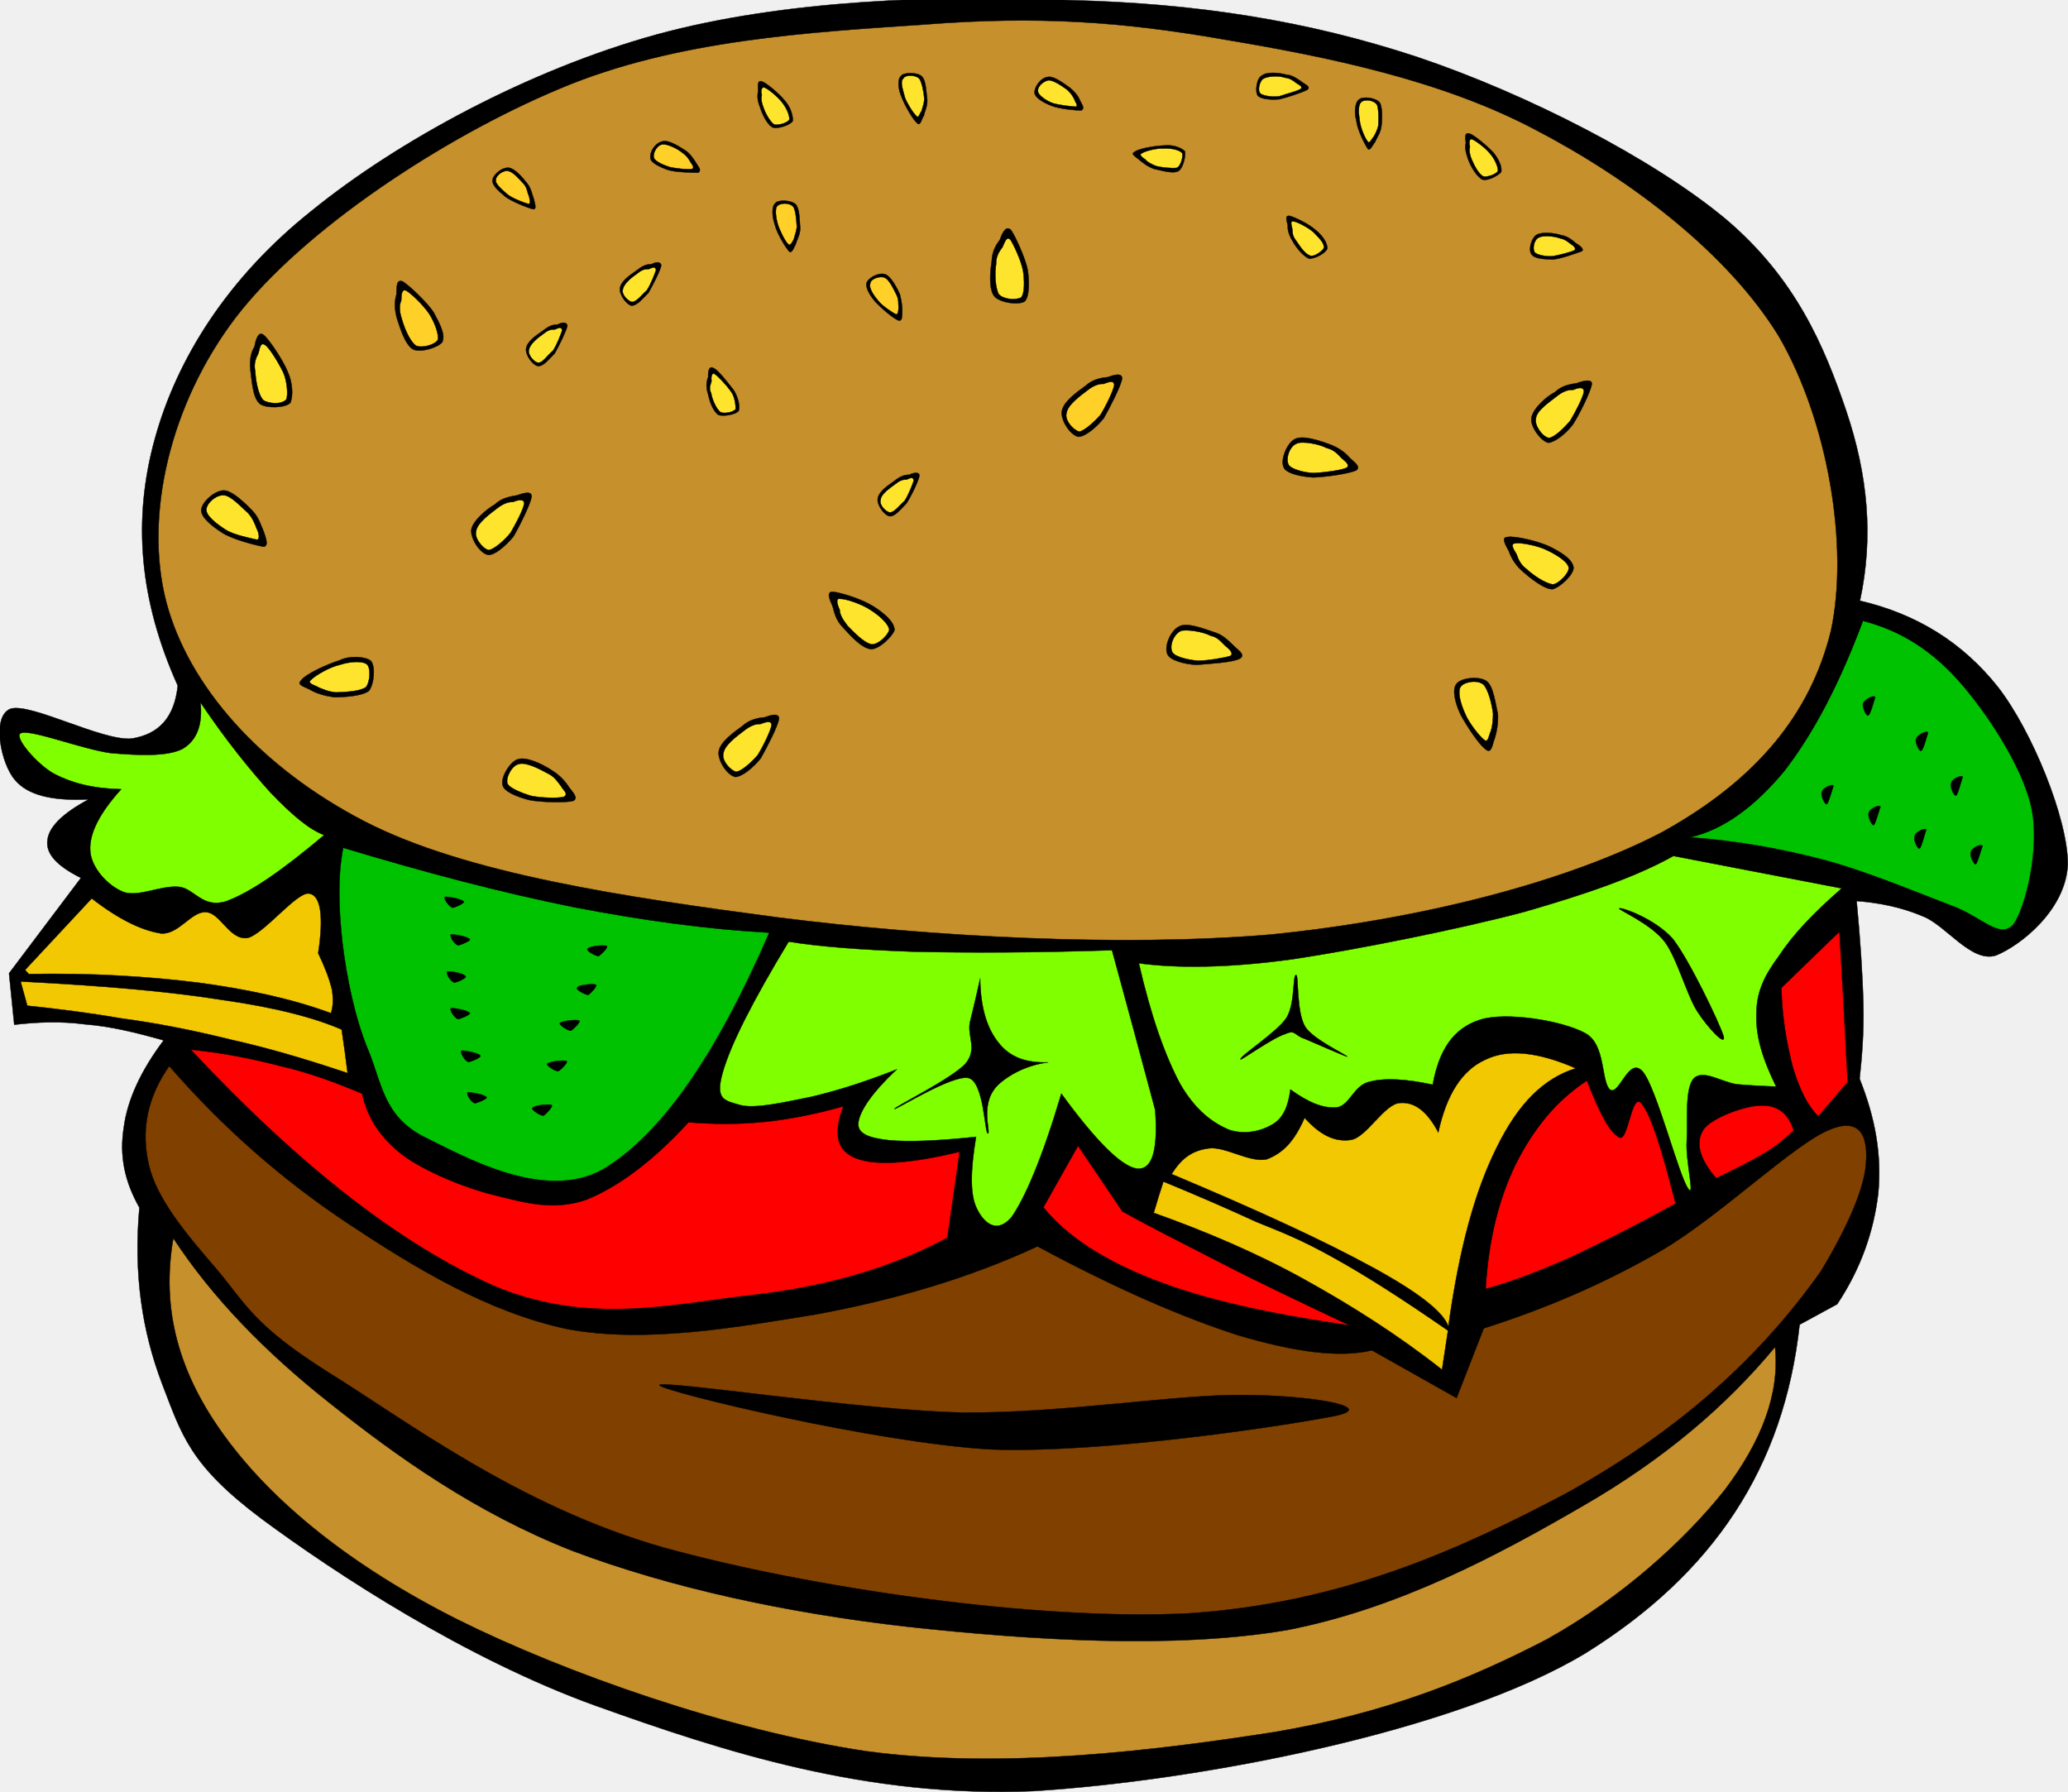
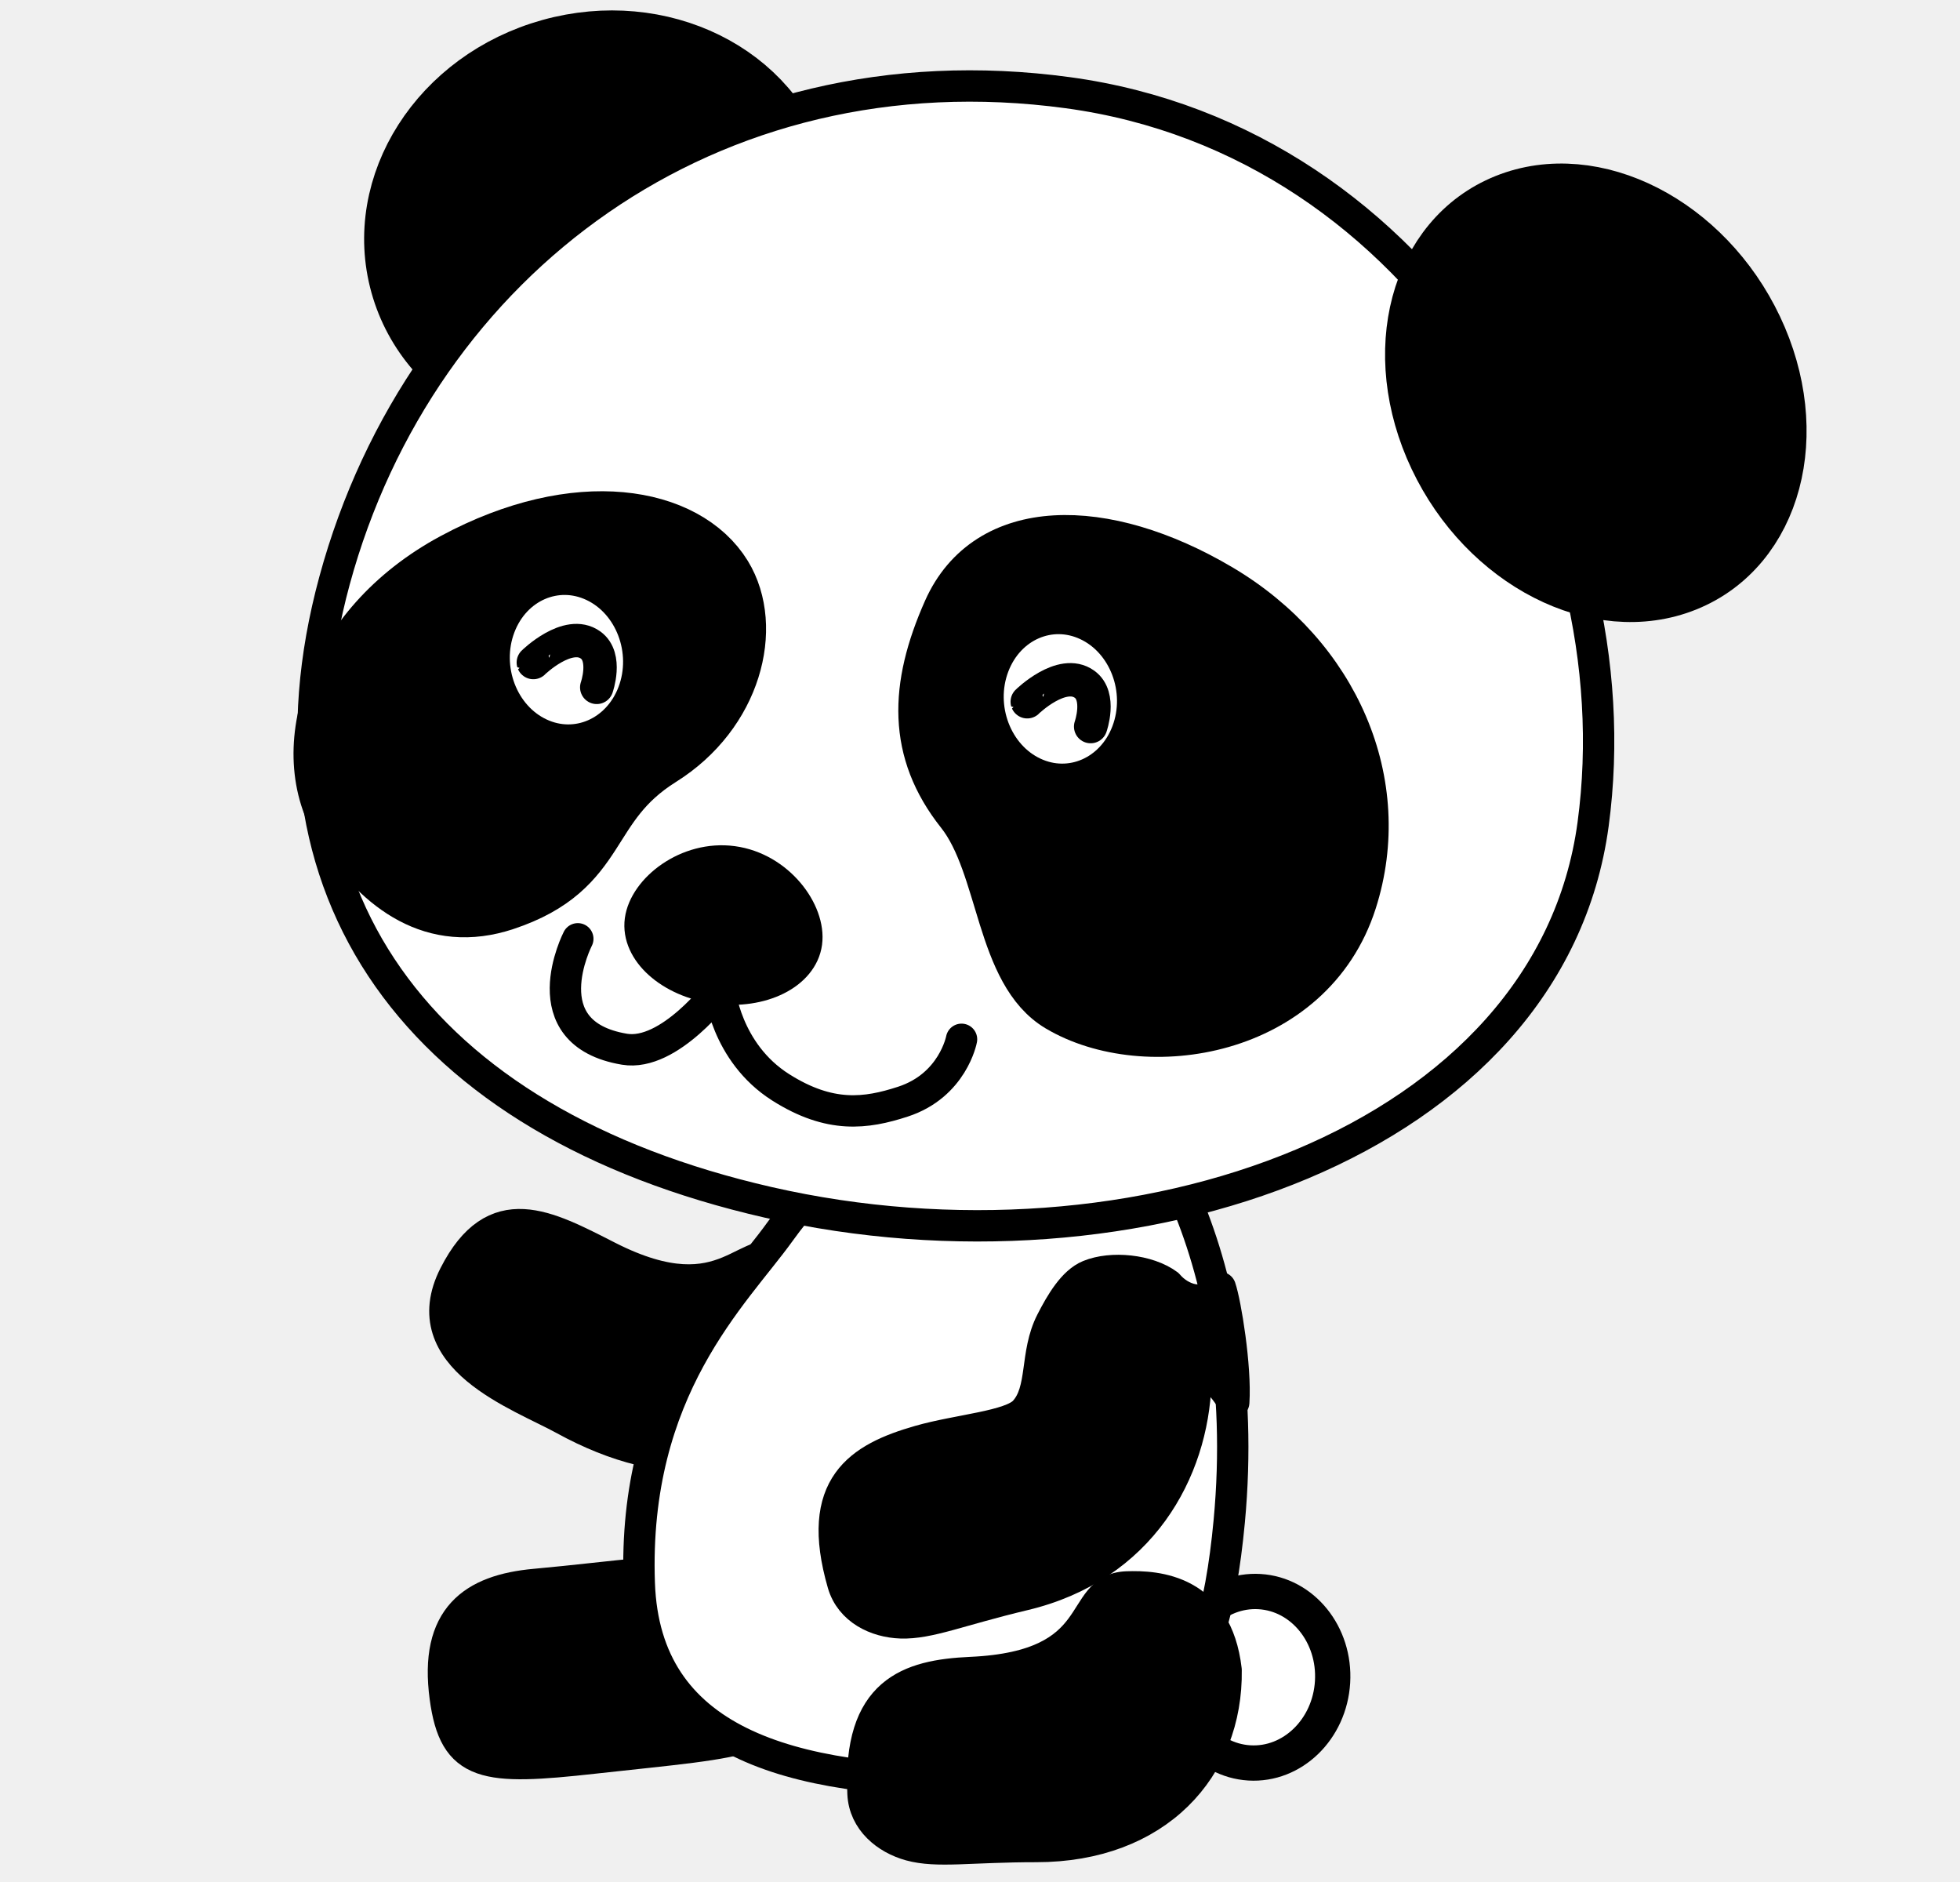
- <svg xmlns="http://www.w3.org/2000/svg" enable-background="new 0 0 199.862 173.088" viewBox="0 0 199.862 173.088">
-   <path d="m179.756,58.05c1.332-6.192.756-12.168-1.332-18.36-2.123-6.264-4.895-12.816-11.664-18.54-7.02-5.832-19.15-12.06-29.734-15.624-10.656-3.528-21.42-5.22-33.697-5.508-12.492-.54-27.576-.036-39.852,3.312-12.42,3.42-25.092,10.332-33.3,16.992-8.172,6.48-13.104,14.364-15.228,22.14-2.124,7.74-1.512,15.48 2.232,23.796-.324,3.024-1.764,4.68-4.464,5.112-2.844.252-9.756-3.492-11.7-2.88-1.872.72-.936,5.328.432,6.876 1.224,1.476 3.6,2.052 7.128,1.872-2.556,1.368-3.888,2.7-3.996,3.996-.144,1.296.936,2.448 3.24,3.6l-6.948,9.217 .504,4.967c2.232-.252 4.392-.359 6.876-.035 2.376.18 4.896.791 7.56,1.547-2.16,2.881-3.492,5.689-3.852,8.424-.432,2.736.072,5.186 1.512,7.74-.576,6.373.252,11.916 2.196,17.029 1.908,4.932 2.628,7.811 9.648,13.066 7.056,5.221 19.656,13.5 32.256,18.037 12.456,4.463 26.244,8.928 42.336,8.244 16.091-1.008 40.716-5.725 53.316-13.32 12.385-7.705 19.188-17.965 20.699-31.752l3.637-1.98c2.34-3.527 3.527-7.092 3.961-10.691 .359-3.709-.289-7.309-1.801-11.088 .217-2.016.432-4.428.359-7.236-.072-2.951-.287-6.119-.646-9.936 1.943.144 4.211.539 6.406,1.475 2.232.865 4.682,4.537 7.057,3.781 2.412-.973 6.768-4.428 6.947-8.82 0-4.392-3.455-12.888-6.768-17.136-3.382-4.249-7.775-7.021-13.32-8.317z" fill-rule="evenodd" stroke="#000" stroke-miterlimit="10" stroke-width=".036" />
-   <path d="m176.95,60.966c-1.98,8.028-7.164,14.364-16.236,19.404-9.252,4.86-23.508,8.496-37.908,9.937-14.545,1.223-32.868.215-47.628-1.656-14.688-1.944-30.132-4.212-39.96-9.289-10.009-5.184-16.993-13.032-19.153-21.204-2.16-8.316.36-19.152 6.732-27.504 6.444-8.388 19.908-17.316 31.248-22.068 11.304-4.788 24.408-5.472 35.424-6.228 10.764-.828 18.936-.288 28.943,1.476 9.9,1.656 20.988,3.924 30.061,8.748 9.035,4.716 18.469,11.808 23.436,19.908 4.752,8.172 6.804,20.304 5.041,28.476z" fill="#c6902c" fill-rule="evenodd" stroke="#000" stroke-miterlimit="10" stroke-width=".036" />
-   <path d="m180.045,59.994c3.492.9 6.48,2.7 9.252,5.796 2.627,2.952 6.119,8.172 7.02,12.204 .863,3.924-.539,9.649-1.729,11.34-1.332,1.477-3.059-.756-6.012-1.836-3.168-1.188-8.172-3.312-12.383-4.428-4.32-1.116-8.424-1.836-12.854-2.16 3.277-.756 6.266-2.988 9.109-6.408 2.773-3.6 5.258-8.244 7.597-14.508z" fill="#00c200" fill-rule="evenodd" stroke="#000" stroke-miterlimit="10" stroke-width=".036" />
-   <path d="m152.29,103.23c-3.096.971-5.545,3.383-7.633,7.631-2.123,4.248-3.635,9.793-4.68,17.316-.469-1.404-2.916-3.313-7.344-5.725-4.537-2.482-10.908-5.436-19.404-9 .9-1.439 1.908-2.268 3.564-2.482 1.547-.252 4.031,1.439 5.652,1.043 1.584-.611 2.664-1.764 3.635-3.996 1.477,1.621 2.881,2.377 4.5,2.125 1.512-.252 3.24-3.529 4.752-3.564 1.369-.107 2.592.791 3.672,2.844 .793-3.672 2.305-6.012 4.537-7.02 2.196-1.08 5.112-.756 8.749.828z" fill="#f2c802" fill-rule="evenodd" stroke="#000" stroke-miterlimit="10" stroke-width=".036" />
-   <path d="m112.438,114.174c3.238,1.332 6.227,2.629 8.963,3.889 2.664,1.08 4.355,1.727 7.453,3.455 3.131,1.729 6.73,4.033 11.088,7.057l-.576,3.779c-4.248-3.348-8.676-6.156-13.285-8.711-4.68-2.592-9.539-4.645-14.58-6.445 .289-1.009.613-2.016.937-3.024z" fill="#f2c802" fill-rule="evenodd" stroke="#000" stroke-miterlimit="10" stroke-width=".036" />
-   <path d="m2.421,93.727 6.444-6.913c2.592,2.016 4.824,3.096 6.696,3.383 1.692.145 2.952-2.16 4.32-2.051 1.404,0 2.304,2.771 4.068,2.482 1.62-.432 4.752-4.499 5.94-4.283 1.116.18 1.404,2.195.864,5.76 .684,1.439 1.08,2.484 1.332,3.529 .144.936.108,1.691-.108,2.268-3.708-1.369-7.992-2.305-12.852-2.953-4.932-.611-10.332-.936-16.344-.828l-.36-.394z" fill="#f2c802" fill-rule="evenodd" stroke="#000" stroke-miterlimit="10" stroke-width=".036" />
-   <path d="m33.021,99.486c-2.628-1.152-6.516-2.16-11.664-2.881-5.22-.828-11.628-1.367-19.368-1.764l.648,2.34c2.736.289 5.76.648 9.072,1.225 3.276.432 6.804,1.115 10.584,2.051 3.708.828 7.344,1.908 11.304,3.24-.18-1.404-.36-2.806-.576-4.211z" fill="#f2c802" fill-rule="evenodd" stroke="#000" stroke-miterlimit="10" stroke-width=".036" />
-   <path d="m33.165,81.918c-.54,2.808-.432,5.867-.072,9.18 .396,3.24 1.188,7.271 2.52,10.439 1.296,3.133 1.44,6.266 5.292,8.281 3.78,1.836 11.664,6.408 17.388,3.168 5.616-3.385 10.836-10.873 16.056-22.861-5.868-.322-12.06-1.15-18.972-2.482-6.948-1.405-14.22-3.313-22.212-5.725z" fill="#00c200" fill-rule="evenodd" stroke="#000" stroke-miterlimit="10" stroke-width=".036" />
-   <path d="m18.441,101.43c3.024.289 5.868.863 8.676,1.584 2.808.648 5.292,1.584 7.884,2.664 .468,2.268 1.728,4.248 3.924,5.939 2.088,1.549 5.94,3.168 8.928,3.889 2.916.721 5.616,1.512 8.784.432 3.06-1.223 6.408-3.672 9.9-7.488 2.34.18 4.716.217 7.272-.035 2.484-.252 5.004-.756 7.704-1.512-1.008,2.592-.684,4.32 1.26,5.039 1.908.721 5.184.504 9.972-.648l-1.188,8.316c-5.436,2.916-11.628,4.717-18.972,5.545-7.452.828-15.66,2.951-24.768-.865-9.108-4.032-18.756-11.52-29.376-22.86z" fill="#f00" fill-rule="evenodd" stroke="#000" stroke-miterlimit="10" stroke-width=".036" />
-   <path d="m100.84 116.66c2.196 2.736 5.724 5.076 10.728 7.02 4.969 1.943 11.16 3.275 18.865 4.393-4.572-2.16-8.678-4.104-12.313-5.977-3.709-1.908-6.877-3.492-9.648-5.039l-4.283-6.336-3.349 5.939z" fill="#f00" fill-rule="evenodd" stroke="#000" stroke-miterlimit="10" stroke-width=".036" />
-   <path d="m111.645,107.262c-1.367-5.148-2.771-10.295-4.176-15.443-7.632.252-13.86.252-19.116.143-5.256-.18-9.252-.504-12.132-.971-3.492,5.76-5.616,9.971-6.372,12.635s.144,2.701 1.728,3.168c1.476.361 4.248-.287 6.912-.826 2.556-.613 5.148-1.441 8.172-2.629-2.376,2.232-3.564,3.996-3.708,5.148-.108,1.043.972,1.475 2.952,1.691 1.872.18 4.68.072 8.424-.324-.54,3.275-.576,5.508.036,6.84s1.872,2.664 3.384.936c1.332-1.906 2.988-5.76 4.824-11.951 3.313,4.537 5.725,6.947 7.236,7.236 1.512.214 2.125-1.622 1.836-5.653z" fill="#80ff00" fill-rule="evenodd" stroke="#000" stroke-miterlimit="10" stroke-width=".036" />
-   <path d="m143.577,124.541c2.449-.646 5.041-1.654 8.172-3.023 3.061-1.439 6.408-3.131 10.189-5.219-1.404-5.473-2.377-8.568-3.313-9.686-.936-1.08-1.26,3.637-2.088,3.313-.9-.396-1.908-2.232-3.168-5.508-3.025,1.98-5.184,4.717-6.877,8.064-1.656,3.42-2.626,7.307-2.915,12.059z" fill="#f00" fill-rule="evenodd" stroke="#000" stroke-miterlimit="10" stroke-width=".036" />
-   <path d="m177.778,90.018-5.617,5.436c.072,3.098.576,5.617 1.117,7.705 .646,2.088 1.332,3.564 2.447,4.715l2.844-3.311c-.252-4.825-.504-9.686-.791-14.545z" fill="#f00" fill-rule="evenodd" stroke="#000" stroke-miterlimit="10" stroke-width=".036" />
-   <path d="m173.35,109.242c-.506-1.621-1.477-2.377-2.916-2.412-1.549-.107-5.113,1.188-5.832,2.375-.721,1.152-.434,2.701 1.26,4.645 1.943-.936 3.383-1.656 4.715-2.447 1.297-.794 2.088-1.512 2.773-2.161z" fill="#f00" fill-rule="evenodd" stroke="#000" stroke-miterlimit="10" stroke-width=".036" />
-   <path d="m16.353,103.014c-2.124,3.023-2.736,6.191-1.98,9.504s3.6,6.697 6.588,10.152c2.808,3.348 3.528,5.363 10.764,9.936 7.308,4.5 18.324,12.924 32.364,16.92 14.004,3.889 36.072,7.129 50.796,6.373 14.688-.973 26.064-6.084 36.469-11.592 10.223-5.652 18.287-12.529 24.623-21.457 2.771-4.607 4.176-8.1 4.355-10.332 .217-2.447-.359-4.68-3.527-3.348-3.42,1.367-10.584,8.352-16.236,11.664-5.58,3.24-11.303,5.652-17.172,7.523l-2.627,6.732-8.174-4.607c-3.238.756-7.486.143-12.887-1.441-5.473-1.764-11.809-4.5-19.44-8.604-6.696,3.096-13.752,5.148-21.312,6.553-7.74,1.26-16.524,2.844-24.12,1.439-7.74-1.656-14.724-5.904-21.24-10.225-6.48-4.317-12.096-9.286-17.244-15.19z" fill="#804000" fill-rule="evenodd" stroke="#000" stroke-miterlimit="10" stroke-width=".036" />
-   <path d="m63.729,133.865c.576.648 20.952,5.58 32.112,6.193 11.052.395 29.124-2.412 33.372-3.277 3.889-.898-2.916-1.979-9.037-1.979-6.154-.109-17.711,1.799-27.179,1.691-9.576-.179-29.7-3.274-29.268-2.628z" fill-rule="evenodd" stroke="#000" stroke-miterlimit="10" stroke-width=".036" />
-   <path d="m16.749,119.646c3.708,5.652 8.784,10.943 15.228,16.02 6.336,5.039 13.968,10.512 23.328,14.184 9.432,3.564 20.7,6.012 32.436,7.344 11.592,1.26 25.56,2.197 36.613.324 10.836-2.088 20.52-7.309 28.475-11.916 7.957-4.572 13.969-9.719 18.721-15.443 .469,4.535-1.297,9.107-4.896,13.859-3.816,4.789-9.863,10.332-17.172,14.4-7.344,3.816-15.443,7.127-26.389,8.965-11.158,1.727-26.099,3.635-39.383,1.836-13.284-1.98-29.124-7.561-39.456-12.709-10.404-5.221-17.82-11.34-22.392-17.531-4.645-6.264-6.301-12.53-5.113-19.333z" fill="#c6902c" fill-rule="evenodd" stroke="#000" stroke-miterlimit="10" stroke-width=".036" />
-   <path d="m110.061,93.078c1.188,5.148 2.52,8.893 3.996,11.664 1.512,2.592 3.133,3.744 4.717,4.428 1.547.504 3.096.145 4.248-.541 1.043-.646 1.475-1.764 1.691-3.348 1.764,1.26 3.131,1.836 4.5,1.729 1.26-.217 1.619-2.16 3.168-2.484 1.477-.396 3.6-.252 6.084.289 .611-3.348 1.98-5.438 4.535-6.264 2.484-.828 8.029.07 10.225,1.295 2.016,1.115 1.477,4.752 2.412,5.473 .9.467 1.801-3.313 3.133-1.764 1.332,1.584 3.49,10.115 4.391,11.303 .684,1.045-.287-2.807-.143-4.607 .107-1.943-.217-5.076.684-6.049 .9-.898 2.664.361 4.176.576 1.295.109 2.557.18 3.779.217-1.295-2.629-1.98-4.824-1.908-6.984 0-2.123.721-3.672 2.16-5.615 1.369-2.088 3.348-4.176 6.084-6.553l-16.271-3.132c-3.527,1.98-8.279,3.636-14.4,5.399-6.229,1.656-16.127,3.637-22.355,4.572-6.23.863-11.197.9-14.906.396z" fill="#80ff00" fill-rule="evenodd" stroke="#000" stroke-miterlimit="10" stroke-width=".036" />
-   <path d="m19.377,67.878c.216,2.124-.324,3.672-1.764,4.5-1.512.756-4.32.612-6.876.396-2.736-.36-7.704-2.304-8.676-1.944-.9.216 1.512,3.06 3.204,3.96 1.656.864 3.672,1.404 6.444,1.476-2.052,2.268-3.096,4.248-2.988,5.94 .072,1.584 1.656,3.384 3.24,3.996 1.44.504 3.6-.684 5.364-.504 1.476.18 2.232,2.087 4.5,1.404 2.376-.864 5.4-2.952 9.504-6.408-1.512-.576-3.132-1.98-5.148-4.068-2.016-2.232-4.284-5.004-6.804-8.748z" fill="#80ff00" fill-rule="evenodd" stroke="#000" stroke-miterlimit="10" stroke-width=".036" />
-   <path d="m44.829,87.138c-.144-.288-1.728-.54-1.836-.468-.144.108.288.828.72,1.045 .252,0 1.224-.469 1.116-.577z" fill-rule="evenodd" stroke="#000" stroke-miterlimit="10" stroke-width=".036" />
-   <path d="m45.405,90.773c-.144-.287-1.728-.539-1.836-.467-.108.107.216.828.684,1.043 .216.001 1.296-.466 1.152-.576z" fill-rule="evenodd" stroke="#000" stroke-miterlimit="10" stroke-width=".036" />
-   <path d="m45.405,97.902c-.144-.289-1.728-.541-1.836-.469-.108.107.216.828.684,1.045 .216.001 1.296-.468 1.152-.576z" fill-rule="evenodd" stroke="#000" stroke-miterlimit="10" stroke-width=".036" />
-   <path d="m45.009,94.338c-.18-.287-1.656-.576-1.8-.432-.108.107.216.828.684,1.043 .252,0 1.224-.431 1.116-.611z" fill-rule="evenodd" stroke="#000" stroke-miterlimit="10" stroke-width=".036" />
-   <path d="m46.413,102.006c-.144-.287-1.728-.539-1.836-.469s.216.9.684,1.08c.216,0 1.296-.431 1.152-.611z" fill-rule="evenodd" stroke="#000" stroke-miterlimit="10" stroke-width=".036" />
-   <path d="m47.025,106.037c-.144-.287-1.728-.539-1.836-.467-.108.107.216.828.684,1.043 .216,0 1.296-.467 1.152-.576z" fill-rule="evenodd" stroke="#000" stroke-miterlimit="10" stroke-width=".036" />
-   <path d="m51.453,107.082c.108-.289 1.656-.432 1.872-.289 .144.109-.54.865-.792,1.01-.396,0-1.224-.614-1.08-.721z" fill-rule="evenodd" stroke="#000" stroke-miterlimit="10" stroke-width=".036" />
-   <path d="m52.893,102.799c.108-.217 1.656-.396 1.872-.254 .144.145-.54.793-.792.973-.396,0-1.224-.612-1.08-.719z" fill-rule="evenodd" stroke="#000" stroke-miterlimit="10" stroke-width=".036" />
-   <path d="m54.117,98.873c.108-.215 1.656-.395 1.872-.252 .144.145-.54.793-.792.973-.396,0-1.224-.612-1.08-.721z" fill-rule="evenodd" stroke="#000" stroke-miterlimit="10" stroke-width=".036" />
-   <path d="m55.773,95.453c.036-.287 1.62-.432 1.836-.287 .108.145-.468.791-.756.973-.396-.037-1.224-.541-1.08-.686z" fill-rule="evenodd" stroke="#000" stroke-miterlimit="10" stroke-width=".036" />
-   <path d="m56.781,91.709c.108-.287 1.656-.432 1.872-.287 .144.145-.54.793-.792.973-.396-.038-1.224-.541-1.08-.686z" fill-rule="evenodd" stroke="#000" stroke-miterlimit="10" stroke-width=".036" />
-   <path d="m176.553,77.706c.18-.108.576-1.62.648-1.764-.109-.252-1.08.216-1.117.576-.179.216.252,1.26.469,1.188z" fill-rule="evenodd" stroke="#000" stroke-miterlimit="10" stroke-width=".036" />
-   <path d="m181.088,79.722c.182-.108.576-1.62.648-1.764-.107-.252-1.08.216-1.115.576-.179.216.253,1.26.467,1.188z" fill-rule="evenodd" stroke="#000" stroke-miterlimit="10" stroke-width=".036" />
-   <path d="m185.518,81.99c.18-.072.574-1.692.646-1.8-.107-.252-1.08.216-1.115.576-.179.288.252,1.296.469,1.224z" fill-rule="evenodd" stroke="#000" stroke-miterlimit="10" stroke-width=".036" />
-   <path d="m190.954,83.502c.18-.108.576-1.62.648-1.764-.109-.252-1.08.216-1.117.576-.18.216.252,1.26.469,1.188z" fill-rule="evenodd" stroke="#000" stroke-miterlimit="10" stroke-width=".036" />
-   <path d="m189.045,76.878c.18-.072.576-1.692.648-1.8-.109-.252-1.08.216-1.117.576-.179.288.253,1.296.469,1.224z" fill-rule="evenodd" stroke="#000" stroke-miterlimit="10" stroke-width=".036" />
-   <path d="m185.661,72.558c.252-.108.613-1.62.684-1.764-.143-.252-1.043.216-1.15.576-.183.216.251,1.26.466,1.188z" fill-rule="evenodd" stroke="#000" stroke-miterlimit="10" stroke-width=".036" />
-   <path d="m180.549,69.138c.252-.108.611-1.62.684-1.764-.145-.252-1.043.216-1.152.576-.18.216.252,1.26.468,1.188z" fill-rule="evenodd" stroke="#000" stroke-miterlimit="10" stroke-width=".036" />
-   <path d="m156.5,87.785c.072-.18 3.42.938 5.186,2.953 1.619,2.088 4.5,8.135 4.895,9.396 .252,1.115-1.619-.938-2.555-2.412-1.008-1.584-1.908-5.004-3.098-6.66-1.332-1.8-4.607-3.167-4.428-3.277z" fill-rule="evenodd" stroke="#000" stroke-miterlimit="10" stroke-width=".036" />
-   <path d="m125.29,94.23c-.396-.217-.072,2.736-.973,4.139-.9,1.369-4.5,3.672-4.428,3.996-.035.18 3.168-2.123 4.32-2.447 1.008-.469.863.145 1.908.469 .9.395 4.068,1.764 4.104,1.727-.072-.18-3.275-1.656-4.068-2.879-.863-1.37-.649-4.932-.863-5.005z" fill-rule="evenodd" stroke="#000" stroke-miterlimit="10" stroke-width=".036" />
-   <path d="m94.725,94.59c-.324,1.477-.648,2.809-.972,4.141s.756,2.627-.432,4.031c-1.26,1.439-6.984,4.248-6.876,4.393 .144.107 5.616-3.348 7.164-2.988 1.512.396 1.548,5.436 1.872,5.363 .324-.143-.936-3.059 1.152-4.859s4.68-2.016 4.68-2.016c-2.16.072-3.708-.504-4.788-1.873-1.116-1.368-1.764-3.384-1.8-6.192z" fill-rule="evenodd" stroke="#000" stroke-miterlimit="10" stroke-width=".036" />
-   <path d="m49.977,47.862c-.576.108-1.476.216-2.124.864-.828.468-2.196,1.62-2.304,2.484-.072.828.792,2.232 1.62,2.412 .648.036 1.656-.828 2.448-1.764 .612-1.044 1.656-3.168 1.764-3.852 .036-.648-.9-.324-1.404-.144z" fill-rule="evenodd" stroke="#000" stroke-miterlimit="10" stroke-width=".036" />
-   <path d="m49.581,48.51c-.432-.036-1.008.18-1.584.648-.612.468-1.872,1.368-1.98,2.16-.216.648.648,1.728 1.224,1.836 .504-.072 1.476-.9 2.088-1.656 .54-.9 1.26-2.304 1.332-2.844 0-.504-.684-.324-1.08-.144z" fill="#ffe42e" fill-rule="evenodd" stroke="#000" stroke-miterlimit="10" stroke-width=".036" />
-   <path d="m80.469,58.59c.144.504.288,1.332 1.008,2.052 .648.684 1.728,1.98 2.7,2.088 .828,0 2.088-1.26 2.268-1.836 .036-.792-1.08-1.692-1.98-2.268-1.188-.756-3.204-1.368-3.96-1.44-.684-.036-.324.756-.036,1.404z" fill-rule="evenodd" stroke="#000" stroke-miterlimit="10" stroke-width=".036" />
-   <path d="m81.153,58.914c0,.432.252.9.756,1.548 .54.54 1.548,1.656 2.34,1.8 .648.036 1.584-.9 1.692-1.404-.072-.612-1.044-1.44-1.8-1.908-.9-.612-2.484-1.116-2.952-1.08-.468-.108-.252.612-.036,1.044z" fill="#ffe42e" fill-rule="evenodd" stroke="#000" stroke-miterlimit="10" stroke-width=".036" />
-   <path d="m107.038,36.45c-.576.036-1.477.216-2.125.828-.828.612-2.195,1.548-2.303,2.52-.072.828.791,2.232 1.619,2.412 .648-.036 1.656-.828 2.447-1.8 .613-1.08 1.656-3.096 1.766-3.816 .035-.648-.9-.324-1.404-.144z" fill-rule="evenodd" stroke="#000" stroke-miterlimit="10" stroke-width=".036" />
-   <path d="m106.641,37.098c-.432-.036-1.008.18-1.584.648-.611.468-1.871,1.368-1.98,2.16-.215.684.648,1.656 1.225,1.8 .432-.036 1.439-.9 2.053-1.62 .539-.864 1.26-2.376 1.332-2.88-.038-.54-.614-.252-1.046-.108z" fill="#ffd028" fill-rule="evenodd" stroke="#000" stroke-miterlimit="10" stroke-width=".036" />
-   <path d="m96.633,23.166c-.396.54-.756,1.116-.792,2.124-.144.936-.324,2.664.288,3.384 .576.576 2.232.828 2.88.468 .504-.432.468-1.944.324-3.024-.252-1.26-1.26-3.384-1.62-3.888-.504-.504-.864.324-1.08.936z" fill-rule="evenodd" stroke="#000" stroke-miterlimit="10" stroke-width=".036" />
-   <path d="m96.885,23.886c-.216.288-.648.828-.612,1.62-.144.792-.108,2.232.252,2.916 .432.504 1.62.612 2.16.324 .36-.396.324-1.728.18-2.628-.216-1.044-.936-2.52-1.188-2.916-.396-.504-.612.324-.792.684z" fill="#ffe42e" fill-rule="evenodd" stroke="#000" stroke-miterlimit="10" stroke-width=".036" />
-   <path d="m110.168,15.498c.324.252.686.576 1.369.828 .611.108 1.764.504 2.34.216 .504-.324.719-1.512.648-1.908-.324-.36-1.189-.684-2.018-.576-.898.036-2.447.288-2.844.612-.502.216.218.54.505.828z" fill-rule="evenodd" stroke="#000" stroke-miterlimit="10" stroke-width=".036" />
-   <path d="m110.709,15.426c.107.18.539.432 1.008.612 .504.144 1.549.252 2.016.18 .432-.18.648-1.26.504-1.44-.287-.324-1.152-.468-1.764-.432-.721-.036-1.801.252-2.123.468-.324.144.07.396.359.612z" fill="#ffe42e" fill-rule="evenodd" stroke="#000" stroke-miterlimit="10" stroke-width=".036" />
-   <path d="m104.374,9.702c-.18-.468-.504-.828-.973-1.224-.611-.432-1.547-1.152-2.123-1.044-.721.072-1.333,1.008-1.297,1.548 .072.468.828.936 1.691,1.26 .756.288 2.305.432 2.846.432 .359-.252.035-.576-.144-.972z" fill-rule="evenodd" stroke="#000" stroke-miterlimit="10" stroke-width=".036" />
-   <path d="m103.833,9.594c-.215-.396-.324-.576-.719-.936-.504-.36-1.332-.936-1.801-.9-.504.108-1.152.648-.972,1.188 .108.288.792.828 1.476,1.044 .648.18 1.691.288 2.16.324 .252-.144-.072-.432-.144-.72z" fill="#ffe42e" fill-rule="evenodd" stroke="#000" stroke-miterlimit="10" stroke-width=".036" />
-   <path d="m89.289,11.178c.072-.432.36-.9.324-1.548-.108-.792-.108-1.872-.54-2.268s-1.8-.396-2.016,0c-.324.288-.288,1.26.108,2.088 .252.684 1.08,2.16 1.512,2.484 .288.252.396-.468.612-.756z" fill-rule="evenodd" stroke="#000" stroke-miterlimit="10" stroke-width=".036" />
-   <path d="m89.073,10.71c.072-.324.252-.72.252-1.188-.036-.576-.252-1.692-.504-1.944-.36-.36-1.368-.36-1.512,0-.36.324-.036,1.08.144,1.836 .216.576.792,1.512 1.152,1.836 .18.18.288-.324.468-.54z" fill="#ffe42e" fill-rule="evenodd" stroke="#000" stroke-miterlimit="10" stroke-width=".036" />
-   <path d="m73.269,8.766c-.072.468-.108.864.18,1.584 .18.576.648,1.692 1.26,1.98 .504.144 1.692-.252 1.908-.648 .036-.504-.216-1.332-.756-1.944-.54-.684-1.836-1.764-2.232-1.872-.468-.144-.36.432-.36.9z" fill-rule="evenodd" stroke="#000" stroke-miterlimit="10" stroke-width=".036" />
-   <path d="m73.629,9.162c-.072.252-.072.648.144,1.188 .108.396.648,1.476 1.08,1.692 .36.072 1.26-.144 1.44-.504 0-.468-.288-1.116-.72-1.656-.396-.54-1.404-1.332-1.656-1.404-.288-.18-.432.324-.288.684z" fill="#ffe42e" fill-rule="evenodd" stroke="#000" stroke-miterlimit="10" stroke-width=".036" />
-   <path d="m67.257,15.714c-.216-.36-.612-.936-1.044-1.188-.648-.432-1.656-1.044-2.196-.864-.684.144-1.26,1.008-1.152,1.62 0,.432.9.864 1.728,1.152 .72.216 2.376.252 2.88.252 .396-.252 0-.576-.216-.972z" fill-rule="evenodd" stroke="#000" stroke-miterlimit="10" stroke-width=".036" />
-   <path d="m66.717,15.642c-.18-.36-.396-.612-.792-.9-.54-.432-1.44-.828-1.872-.792-.54.036-.972.828-.864,1.26 .072.36.864.72 1.548.936 .648.144 1.692.252 2.16.18 .252-.144-.036-.468-.18-.684z" fill="#ffd028" fill-rule="evenodd" stroke="#000" stroke-miterlimit="10" stroke-width=".036" />
-   <path d="m125.756,7.866c-.395-.252-.828-.612-1.439-.648-.756-.216-1.908-.288-2.34.072-.539.216-.721,1.62-.396,1.98 .289.288 1.117.396 2.053.324 .791-.18 2.305-.684 2.736-.936 .359-.324-.362-.54-.614-.792z" fill-rule="evenodd" stroke="#000" stroke-miterlimit="10" stroke-width=".036" />
-   <path d="m125.252,8.01c-.287-.252-.646-.468-1.08-.504-.576-.216-1.619-.144-2.016.072-.396.144-.684,1.188-.324,1.476 .252.18 1.08.36 1.801.252 .611-.216 1.764-.504 2.088-.72 .217-.252-.217-.396-.469-.576z" fill="#ffe42e" fill-rule="evenodd" stroke="#000" stroke-miterlimit="10" stroke-width=".036" />
-   <path d="m132.885,13.734c.145-.36.539-.9.611-1.476 .109-.756.109-1.908-.143-2.34-.396-.504-1.656-.612-1.98-.324-.396.216-.541,1.224-.289,2.052 .072.828.756,2.196 1.08,2.7 .217.36.504-.36.721-.612z" fill-rule="evenodd" stroke="#000" stroke-miterlimit="10" stroke-width=".036" />
-   <path d="m132.741,13.23c.145-.216.396-.72.469-1.116 .035-.54.035-1.728-.145-2.016-.359-.468-1.225-.504-1.477-.252-.359.252-.287,1.08-.18,1.8 .072.648.469,1.656.793,2.052 .143.216.325-.216.54-.468z" fill="#ffe42e" fill-rule="evenodd" stroke="#000" stroke-miterlimit="10" stroke-width=".036" />
-   <path d="m141.668,13.806c-.107.468-.035.864.217,1.584 .217.612.756,1.584 1.332,1.944 .539.216 1.619-.396 1.871-.72 .109-.504-.287-1.332-.791-1.908-.576-.612-1.943-1.764-2.305-1.8-.466-.144-.396.432-.324.9z" fill-rule="evenodd" stroke="#000" stroke-miterlimit="10" stroke-width=".036" />
-   <path d="m142.065,14.166c-.072.252-.072.648.145,1.188 .215.504.648,1.44 1.152,1.692 .324.108 1.295-.216 1.404-.54 .035-.396-.361-1.224-.758-1.656-.467-.576-1.402-1.26-1.691-1.368-.324-.18-.359.324-.252.684z" fill="#ffe42e" fill-rule="evenodd" stroke="#000" stroke-miterlimit="10" stroke-width=".036" />
-   <path d="m152.29,23.49c-.324-.288-.828-.684-1.369-.756-.756-.252-1.871-.324-2.375-.072-.541.288-.865,1.476-.541,1.908 .289.432 1.117.468 2.053.504 .863-.072 2.268-.612 2.809-.792 .323-.216-.29-.612-.577-.792z" fill-rule="evenodd" stroke="#000" stroke-miterlimit="10" stroke-width=".036" />
-   <path d="m151.786,23.562c-.324-.252-.541-.432-1.045-.54-.576-.216-1.619-.288-2.016-.072-.469.18-.648,1.116-.396,1.44 .18.216 1.045.432 1.764.36 .613-.108 1.766-.396 2.088-.576 .181-.216-.181-.468-.395-.612z" fill="#ffe42e" fill-rule="evenodd" stroke="#000" stroke-miterlimit="10" stroke-width=".036" />
-   <path d="m130.401,44.19c-.432-.504-1.115-.972-1.908-1.26-.971-.36-2.592-.9-3.348-.504-.756.36-1.439,2.016-1.08,2.736 .217.576 1.621.9 2.844.972 1.225-.036 3.457-.36 4.176-.684 .503-.396-.325-.864-.684-1.26z" fill-rule="evenodd" stroke="#000" stroke-miterlimit="10" stroke-width=".036" />
-   <path d="m129.645,44.262c-.324-.36-.756-.828-1.439-.972-.721-.396-2.377-.684-2.881-.432-.719.288-1.08,1.44-.791,2.052 .215.396 1.512.792 2.484.792 .898-.036 2.592-.252 3.131-.504 .359-.288-.18-.648-.504-.936z" fill="#ffe42e" fill-rule="evenodd" stroke="#000" stroke-miterlimit="10" stroke-width=".036" />
-   <path d="m152.397,37.026c-.684.108-1.439.216-2.123.864-.9.468-2.125,1.62-2.27,2.484-.143.828.9,2.232 1.621,2.412 .611-.036 1.691-.828 2.412-1.8 .684-1.08 1.656-3.096 1.799-3.816 .11-.648-.97-.324-1.439-.144z" fill-rule="evenodd" stroke="#000" stroke-miterlimit="10" stroke-width=".036" />
-   <path d="m152.038,37.674c-.504-.036-1.045.18-1.621.648s-1.979,1.368-1.979,2.16c-.145.648.646,1.728 1.26,1.836 .539-.072 1.404-.9 2.051-1.656 .541-.9 1.26-2.304 1.332-2.844-.036-.504-.612-.324-1.043-.144z" fill="#ffe42e" fill-rule="evenodd" stroke="#000" stroke-miterlimit="10" stroke-width=".036" />
-   <path d="m145.844,53.298c.145.468.576,1.296 1.297,1.908 .611.54 2.088,1.764 2.916,1.728 .721-.18 2.088-1.44 2.016-2.124-.145-.828-1.223-1.44-2.268-1.98-1.115-.54-3.455-1.08-4.104-.936-.683,0-.179.792.143,1.404z" fill-rule="evenodd" stroke="#000" stroke-miterlimit="10" stroke-width=".036" />
-   <path d="m146.565,53.55c.145.36.289.936.973,1.44 .576.54 1.799,1.404 2.555,1.476 .576-.072 1.584-1.116 1.514-1.62-.109-.612-1.297-1.296-2.053-1.656-.9-.468-2.629-.792-3.096-.684-.541,0-.18.576.107,1.044z" fill="#ffe42e" fill-rule="evenodd" stroke="#000" stroke-miterlimit="10" stroke-width=".036" />
-   <path d="m144.477,71.298c.18-.612.324-1.368.289-2.268-.217-.972-.434-2.736-1.08-3.204-.721-.54-2.521-.324-2.916.252-.469.504-.145,1.872.395,2.988 .541,1.008 1.836,3.024 2.521,3.42 .504.324.574-.72.791-1.188z" fill-rule="evenodd" stroke="#000" stroke-miterlimit="10" stroke-width=".036" />
-   <path d="m144.081,70.65c.145-.432.217-1.044.217-1.692-.107-.9-.469-2.34-.936-2.808-.576-.504-1.908-.252-2.197.216-.324.468 0,1.656.432,2.592 .324.828 1.404,2.232 1.873,2.556 .359.288.431-.504.611-.864z" fill="#ffe42e" fill-rule="evenodd" stroke="#000" stroke-miterlimit="10" stroke-width=".036" />
-   <path d="m119.206,62.37c-.504-.468-1.008-1.044-1.908-1.296-.973-.324-2.592-.972-3.348-.54-.828.396-1.477,1.944-1.117,2.7 .217.54 1.621.972 2.844,1.008 1.225-.108 3.457-.216 4.178-.612 .573-.396-.29-.864-.649-1.26z" fill-rule="evenodd" stroke="#000" stroke-miterlimit="10" stroke-width=".036" />
-   <path d="m118.413,62.406c-.395-.36-.684-.828-1.404-.972-.719-.396-2.375-.648-2.879-.468-.684.288-1.152,1.44-.828,2.052 .217.432 1.512.756 2.484.828 .9,0 2.592-.288 3.131-.468 .361-.252-.18-.72-.504-.972z" fill="#ffe42e" fill-rule="evenodd" stroke="#000" stroke-miterlimit="10" stroke-width=".036" />
-   <path d="m73.881,69.318c-.576.036-1.476.216-2.124.828-.828.612-2.196,1.548-2.304,2.52-.072.828.792,2.232 1.62,2.412 .648-.036 1.656-.828 2.448-1.8 .612-1.08 1.656-3.096 1.764-3.816 .036-.648-.9-.324-1.404-.144z" fill-rule="evenodd" stroke="#000" stroke-miterlimit="10" stroke-width=".036" />
-   <path d="m73.485,69.966c-.432-.036-1.008.18-1.584.648-.612.468-1.872,1.368-1.98,2.16-.216.684.648,1.656 1.224,1.8 .504-.036 1.476-.9 2.088-1.62 .54-.864 1.26-2.376 1.332-2.88 0-.54-.684-.252-1.08-.108z" fill="#ffe42e" fill-rule="evenodd" stroke="#000" stroke-miterlimit="10" stroke-width=".036" />
-   <path d="m54.981,76.05c-.396-.612-.9-1.152-1.656-1.62-.936-.612-2.376-1.296-3.204-1.08-.792.144-1.764,1.8-1.548,2.484 .072.648 1.44,1.188 2.592,1.476 1.08.216 3.564.288 4.248.072 .54-.288-.108-.864-.432-1.332z" fill-rule="evenodd" stroke="#000" stroke-miterlimit="10" stroke-width=".036" />
-   <path d="m54.225,75.978c-.324-.432-.648-.936-1.26-1.224-.792-.432-2.088-1.116-2.772-.936-.72.108-1.332,1.332-1.152,1.872 .108.432 1.44.972 2.34,1.224 .9.18 2.592.252 3.132.072 .432-.288-.036-.576-.288-1.008z" fill="#ffe42e" fill-rule="evenodd" stroke="#000" stroke-miterlimit="10" stroke-width=".036" />
-   <path d="m30.105,66.726c.54.288 1.224.504 2.196.648 .936,0 2.7-.108 3.348-.612 .54-.684.648-2.448.18-2.916-.504-.396-1.98-.54-3.024-.036-1.152.36-3.312,1.332-3.708,1.944-.504.468.432.612 1.008.972z" fill-rule="evenodd" stroke="#000" stroke-miterlimit="10" stroke-width=".036" />
-   <path d="m30.825,66.438c.36.144.864.396 1.656.468 .792-.036 2.268-.072 2.88-.504 .432-.54.468-1.872.108-2.196-.468-.396-1.764-.252-2.628.036-1.008.216-2.448,1.08-2.808,1.476-.36.324.36.468.792.72z" fill="#ffe42e" fill-rule="evenodd" stroke="#000" stroke-miterlimit="10" stroke-width=".036" />
-   <path d="m25.497,51.39c-.288-.648-.468-1.368-1.08-2.016-.684-.72-1.98-1.98-2.772-1.98-.864-.036-2.196,1.152-2.196,1.908-.036.648.972,1.512 2.052,2.196 1.044.648 3.168,1.188 3.996,1.332 .504-.108.18-.864 0-1.44z" fill-rule="evenodd" stroke="#000" stroke-miterlimit="10" stroke-width=".036" />
-   <path d="m24.813,51.102c-.18-.468-.36-.972-.828-1.512-.612-.54-1.728-1.764-2.376-1.728-.72-.072-1.728.828-1.656,1.44 0,.54.936,1.296 1.836,1.872 .756.504 2.412.828 3.024.972 .36,0 .18-.72 0-1.044z" fill="#ffe42e" fill-rule="evenodd" stroke="#000" stroke-miterlimit="10" stroke-width=".036" />
-   <path d="m24.597,33.498c-.324.504-.504,1.26-.396,2.268 .144.864.18,2.7.936,3.276 .612.432 2.412.396 2.916-.108 .288-.612.252-1.944-.252-3.024-.468-1.152-1.836-3.168-2.304-3.528-.54-.468-.792.504-.9,1.116z" fill-rule="evenodd" stroke="#000" stroke-miterlimit="10" stroke-width=".036" />
-   <path d="m24.957,34.182c-.18.324-.468.936-.288,1.692 .036.792.252,2.232.792,2.808 .54.324 1.728.432 2.196-.072 .216-.396.072-1.872-.288-2.628-.432-.9-1.332-2.376-1.728-2.628-.504-.396-.54.432-.684.828z" fill="#ffe42e" fill-rule="evenodd" stroke="#000" stroke-miterlimit="10" stroke-width=".036" />
-   <path d="m38.313,28.458c-.18.576-.216,1.332.036,2.268 .288.864.756,2.52 1.548,3.024 .72.36 2.412-.144 2.844-.684 .36-.72-.288-1.872-.828-2.88-.648-1.008-2.484-2.7-2.988-2.988-.648-.252-.576.54-.612,1.26z" fill-rule="evenodd" stroke="#000" stroke-miterlimit="10" stroke-width=".036" />
-   <path d="m38.781,29.034c-.18.396-.216.972.036,1.728 .216.792.72,2.124 1.368,2.628 .576.288 1.836-.072 2.124-.54 .144-.54-.36-1.8-.828-2.52-.576-.864-1.764-1.98-2.196-2.232-.468-.252-.504.432-.504.936z" fill="#ffd028" fill-rule="evenodd" stroke="#000" stroke-miterlimit="10" stroke-width=".036" />
-   <path d="m62.937,25.542c-.504-.036-.936.216-1.44.612-.612.432-1.512,1.008-1.584,1.728-.072.54.576,1.512 1.116,1.656 .54,0 1.044-.648 1.656-1.26 .432-.792 1.116-2.088 1.224-2.628-.072-.432-.576-.324-.972-.108z" fill-rule="evenodd" stroke="#000" stroke-miterlimit="10" stroke-width=".036" />
-   <path d="m62.685,26.01c-.396-.036-.72.108-1.116.432-.468.324-1.296.972-1.368,1.512-.18.432.432,1.116.864,1.224 .468,0 .9-.648 1.44-1.116 .396-.576.792-1.656.9-1.98-.108-.432-.396-.18-.72-.072z" fill="#ffe42e" fill-rule="evenodd" stroke="#000" stroke-miterlimit="10" stroke-width=".036" />
-   <path d="m53.865,31.374c-.504-.036-.936.216-1.44.612-.612.432-1.512,1.008-1.584,1.728-.072.54.576,1.512 1.116,1.656 .54.072 1.044-.612 1.656-1.224 .432-.756 1.116-2.16 1.224-2.664-.072-.432-.576-.324-.972-.108z" fill-rule="evenodd" stroke="#000" stroke-miterlimit="10" stroke-width=".036" />
-   <path d="m53.613,31.842c-.396-.036-.72.108-1.116.432-.468.324-1.296.972-1.368,1.512-.18.396.432,1.188.864,1.26 .468.036.9-.72 1.44-1.152 .396-.576.792-1.656.9-1.98-.108-.432-.396-.18-.72-.072z" fill="#ffe42e" fill-rule="evenodd" stroke="#000" stroke-miterlimit="10" stroke-width=".036" />
-   <path d="m68.445,36.414c-.144.36-.252.936-.036,1.584 .144.684.432,1.656 1.008,2.088 .432.18 1.692,0 1.98-.396 .144-.468-.072-1.368-.504-2.016-.576-.72-1.512-1.98-1.98-2.124-.396-.216-.504.396-.468.864z" fill-rule="evenodd" stroke="#000" stroke-miterlimit="10" stroke-width=".036" />
-   <path d="m68.769,36.81c-.036.252-.324.648-.036,1.188 .072.54.468,1.476.9,1.836 .36.144 1.224.036 1.476-.324-.036-.432-.072-1.188-.504-1.728-.432-.612-1.26-1.476-1.512-1.62-.288-.252-.396.288-.324.648z" fill="#ffe42e" fill-rule="evenodd" stroke="#000" stroke-miterlimit="10" stroke-width=".036" />
-   <path d="m87.885,45.882c-.468-.036-1.008.216-1.476.612-.612.432-1.512,1.008-1.584,1.728-.072.54.576,1.512 1.116,1.656 .54.072 1.044-.612 1.656-1.224 .504-.756 1.152-2.16 1.26-2.664 .036-.432-.612-.324-.972-.108z" fill-rule="evenodd" stroke="#000" stroke-miterlimit="10" stroke-width=".036" />
-   <path d="m87.597,46.35c-.324-.036-.684.108-1.08.432-.432.324-1.404.972-1.404,1.512-.18.432.432,1.116.864,1.224 .468,0 .9-.648 1.44-1.116 .396-.576.792-1.656.9-1.98-.108-.432-.396-.18-.72-.072z" fill="#ffe42e" fill-rule="evenodd" stroke="#000" stroke-miterlimit="10" stroke-width=".036" />
-   <path d="m87.201,30.042c0-.468-.072-.936-.216-1.548-.288-.72-.864-1.692-1.332-1.944-.648-.324-1.692.288-1.872.72-.216.396.252,1.26.828,1.908 .504.54 1.764,1.656 2.268,1.8 .36.036.288-.468.324-.936z" fill-rule="evenodd" stroke="#000" stroke-miterlimit="10" stroke-width=".036" />
-   <path d="m86.841,29.682c-.036-.288.036-.72-.18-1.152-.288-.576-.72-1.512-1.152-1.692-.432-.216-1.404.108-1.404.576-.144.36.252,1.044.756,1.62 .324.468 1.404,1.188 1.728,1.332 .216.072.252-.432.252-.684z" fill="#ffd028" fill-rule="evenodd" stroke="#000" stroke-miterlimit="10" stroke-width=".036" />
-   <path d="m76.905,23.598c.108-.432.432-.9.432-1.548-.072-.792-.036-1.836-.432-2.304-.468-.432-1.728-.468-1.98-.108-.36.288-.324,1.26-.036,2.088 .18.792 1.008,2.16 1.368,2.556 .252.288.468-.36.648-.684z" fill-rule="evenodd" stroke="#000" stroke-miterlimit="10" stroke-width=".036" />
-   <path d="m76.725,23.094c.072-.36.216-.612.288-1.152-.036-.576-.108-1.656-.36-1.98-.432-.432-1.26-.324-1.512-.072-.288.216-.144,1.188.036,1.8 .18.576.72,1.692 1.044,1.944 .144.108.36-.216.504-.54z" fill="#ffd028" fill-rule="evenodd" stroke="#000" stroke-miterlimit="10" stroke-width=".036" />
-   <path d="m51.597,19.242c-.18-.468-.252-1.008-.612-1.476-.504-.648-1.188-1.44-1.764-1.548-.684-.108-1.548.648-1.62,1.152-.072.54.54,1.044 1.26,1.656 .648.468 2.088,1.044 2.664,1.188 .396.036.144-.612.072-.972z" fill-rule="evenodd" stroke="#000" stroke-miterlimit="10" stroke-width=".036" />
-   <path d="m51.129,18.954c-.18-.324-.144-.684-.432-1.08-.432-.504-1.08-1.224-1.512-1.332-.504-.18-1.296.432-1.26.864-.108.324.648.972 1.152,1.404 .54.396 1.584.792 2.016.9 .252-.072.072-.468.036-.756z" fill="#ffd028" fill-rule="evenodd" stroke="#000" stroke-miterlimit="10" stroke-width=".036" />
-   <path d="m124.461,21.798c-.037.36.072.864.467,1.512 .289.54 1.01,1.476 1.621,1.692 .611-.036 1.512-.504 1.729-.972 .035-.54-.469-1.26-1.08-1.764-.721-.648-2.088-1.296-2.557-1.404-.504-.072-.287.432-.18.936z" fill-rule="evenodd" stroke="#000" stroke-miterlimit="10" stroke-width=".036" />
-   <path d="m124.893,22.122c.035.288-.035.612.359,1.116 .324.432.793,1.296 1.404,1.476 .396.108 1.152-.468 1.297-.756 .035-.54-.576-1.044-1.008-1.512-.504-.468-1.656-1.044-1.908-1.044-.396-.108-.216.36-.144.72z" fill="#ffe42e" fill-rule="evenodd" stroke="#000" stroke-miterlimit="10" stroke-width=".036" />
+ <svg xmlns="http://www.w3.org/2000/svg" viewBox="0 0 500 480">
+   <g stroke="#000" stroke-linecap="round" stroke-linejoin="round">
+     <path d="m339.94 428.98c-0.722 12.066-10.228 21.311-21.234 20.648-11.006-0.663-19.343-10.981-18.621-23.048 0.722-12.066 10.228-21.311 21.234-20.648 11.006 0.663 19.343 10.981 18.621 23.048z" fill="#fff" stroke-width="9" />
+     <g stroke-width="8">
+       <path d="m209.53 353.82c-14.394 20.584-39.058 22.78-65.625 8.165-11.205-6.165-38.754-15.608-27.944-36.791 10.214-20.015 23.479-12.635 39.171-4.657 31.262 15.895 35.191-6.053 46.238 1.276 6.465 4.289 18.19 14.111 8.16 32.007z" />
+       <path d="m202.19 425.47c0.417 19.137-10.687 18.472-50.61 22.915-27.96 3.112-35.594 2.359-37.997-15.47-2.754-20.436 7.054-27.375 22.934-28.809 41.398-3.741 64.304-11.08 65.673 21.364z" />
+       <path d="m313.58 388.03c-4.339 46.319-19.067 65.725-62.956 66.236-49.662 0.578-86.104-10.278-87.544-50.396-1.785-49.74 24.288-73.586 35.855-89.68 19.535-27.18 57.405-52.343 75.8-44.566 14.022 5.928 45.441 47.98 38.845 118.41z" fill="#fff" />
+     </g>
+     <path d="m202.7 44.625c6.831 24.466-9.78 50.464-37.102 58.067-27.323 7.603-55.01-6.067-61.841-30.533s9.78-50.464 37.103-58.067c27.322-7.603 55.009 6.067 61.84 30.533z" stroke-width="18.665" />
+     <path d="m406.41 210.19c-10.949 81.197-116.97 117.82-210.42 96.472-89.5-20.447-132.14-79.572-110.64-158.62 22.017-80.932 96.084-136.75 187.05-124.4 90.963 12.347 144.96 105.35 134.01 186.54z" fill="#fff" stroke-width="8" />
+     <path d="m429.45 147.36c-21.591 8.687-49.102-5.394-61.447-31.451-12.344-26.057-4.848-54.221 16.743-62.908 21.592-8.686 49.103 5.395 61.447 31.452 12.345 26.056 4.849 54.221-16.743 62.907z" stroke-width="17.45" />
+     <path d="m205.74 240.45c-1.074 7.964-11.438 13.14-23.134 11.552-11.695-1.587-20.316-9.339-19.242-17.303s11.892-16.509 23.588-14.922c11.695 1.587 19.862 12.71 18.788 20.673z" stroke-width="8" />
+     <path d="m116.56 144.43c-31.113 16.736-40.135 48.421-27.238 66.755 9.47 13.462 21.721 23.15 38.903 17.448 24.856-8.251 19.126-23.817 39.582-36.63 17.976-11.26 23.013-32.096 15.502-44.363-8.981-14.669-35.636-19.946-66.749-3.21z" stroke-width="17.515" />
+     <path d="m311.4 149.72c29.661 17.529 43.648 50.05 33.961 80.26-10.928 34.077-53.182 40.6-75.601 27.294-15.276-9.067-14.263-36.128-25.109-49.8-12.501-15.759-11.996-32.378-3.324-51.881 10.429-23.454 40.413-23.402 70.073-5.873v-9.2e-5z" stroke-width="11.703" />
+     <g stroke-width="8">
+       <path d="m147.4 239.44s-12.402 24.091 11.895 28.161c11.502 1.936 24.284-15.225 24.284-15.225s1.493 16.029 15.595 24.959c12.582 7.968 21.795 6.686 31.132 3.652 12.801-4.16 14.983-15.913 14.983-15.913" fill="none" />
+       <path d="m312.78 425.93c0.376 25.115-17.691 45.029-48.432 45.021-16.87-0.004-25.235 1.575-32.175-0.33-6.031-1.656-11.698-6.229-12.016-13.154-1.189-25.956 11.575-30.178 27.508-30.892 35.032-1.569 26.519-21.304 39.766-21.825 7.752-0.305 23.008 0.799 25.349 21.18z" />
+       <path d="m305.05 352.61c-0.783 22.622-13.938 47.052-43.858 54.163-16.419 3.902-24.192 7.374-31.391 7.129-6.256-0.212-12.84-3.345-14.765-10.002-7.218-24.952 4.219-32.012 19.559-36.395 9.964-2.847 23.249-3.709 26.746-7.517 4.971-5.413 2.607-14.58 6.86-22.905 2.458-4.812 5.584-10.106 9.616-11.759 5.729-2.348 15.021-1.457 20.145 2.336 3.109 3.711 9.549 6.232 13.337 0.736 1.364 3.993 4.026 20.235 3.431 29.292-4.205-6.298-6.926-8.802-9.68-5.078z" />
+     </g>
+     <path d="m165.97 178.32c-4.855 12.789-18.415 18.658-30.267 13.1-11.852-5.558-17.53-20.448-12.674-33.238 4.856-12.79 18.415-18.658 30.267-13.1 11.852 5.558 17.53 20.448 12.674 33.238z" fill="#fff" stroke-width="17.515" />
+     <path d="m136.05 168.98c-0.003-0.007 8.843-8.639 14.621-4.463 4.272 3.087 1.556 10.796 1.556 10.796" fill="none" stroke-width="8.515" />
+     <path d="m291.97 188.32c-4.855 12.789-18.415 18.658-30.267 13.1-11.852-5.558-17.53-20.448-12.674-33.238 4.856-12.79 18.415-18.658 30.267-13.1 11.852 5.558 17.53 20.448 12.674 33.238z" fill="#fff" stroke-width="17.515" />
+     <path d="m262.05 178.98c-0.003-0.007 8.843-8.639 14.621-4.463 4.272 3.087 1.556 10.796 1.556 10.796" fill="none" stroke-width="8.515" />
+   </g>
</svg>
